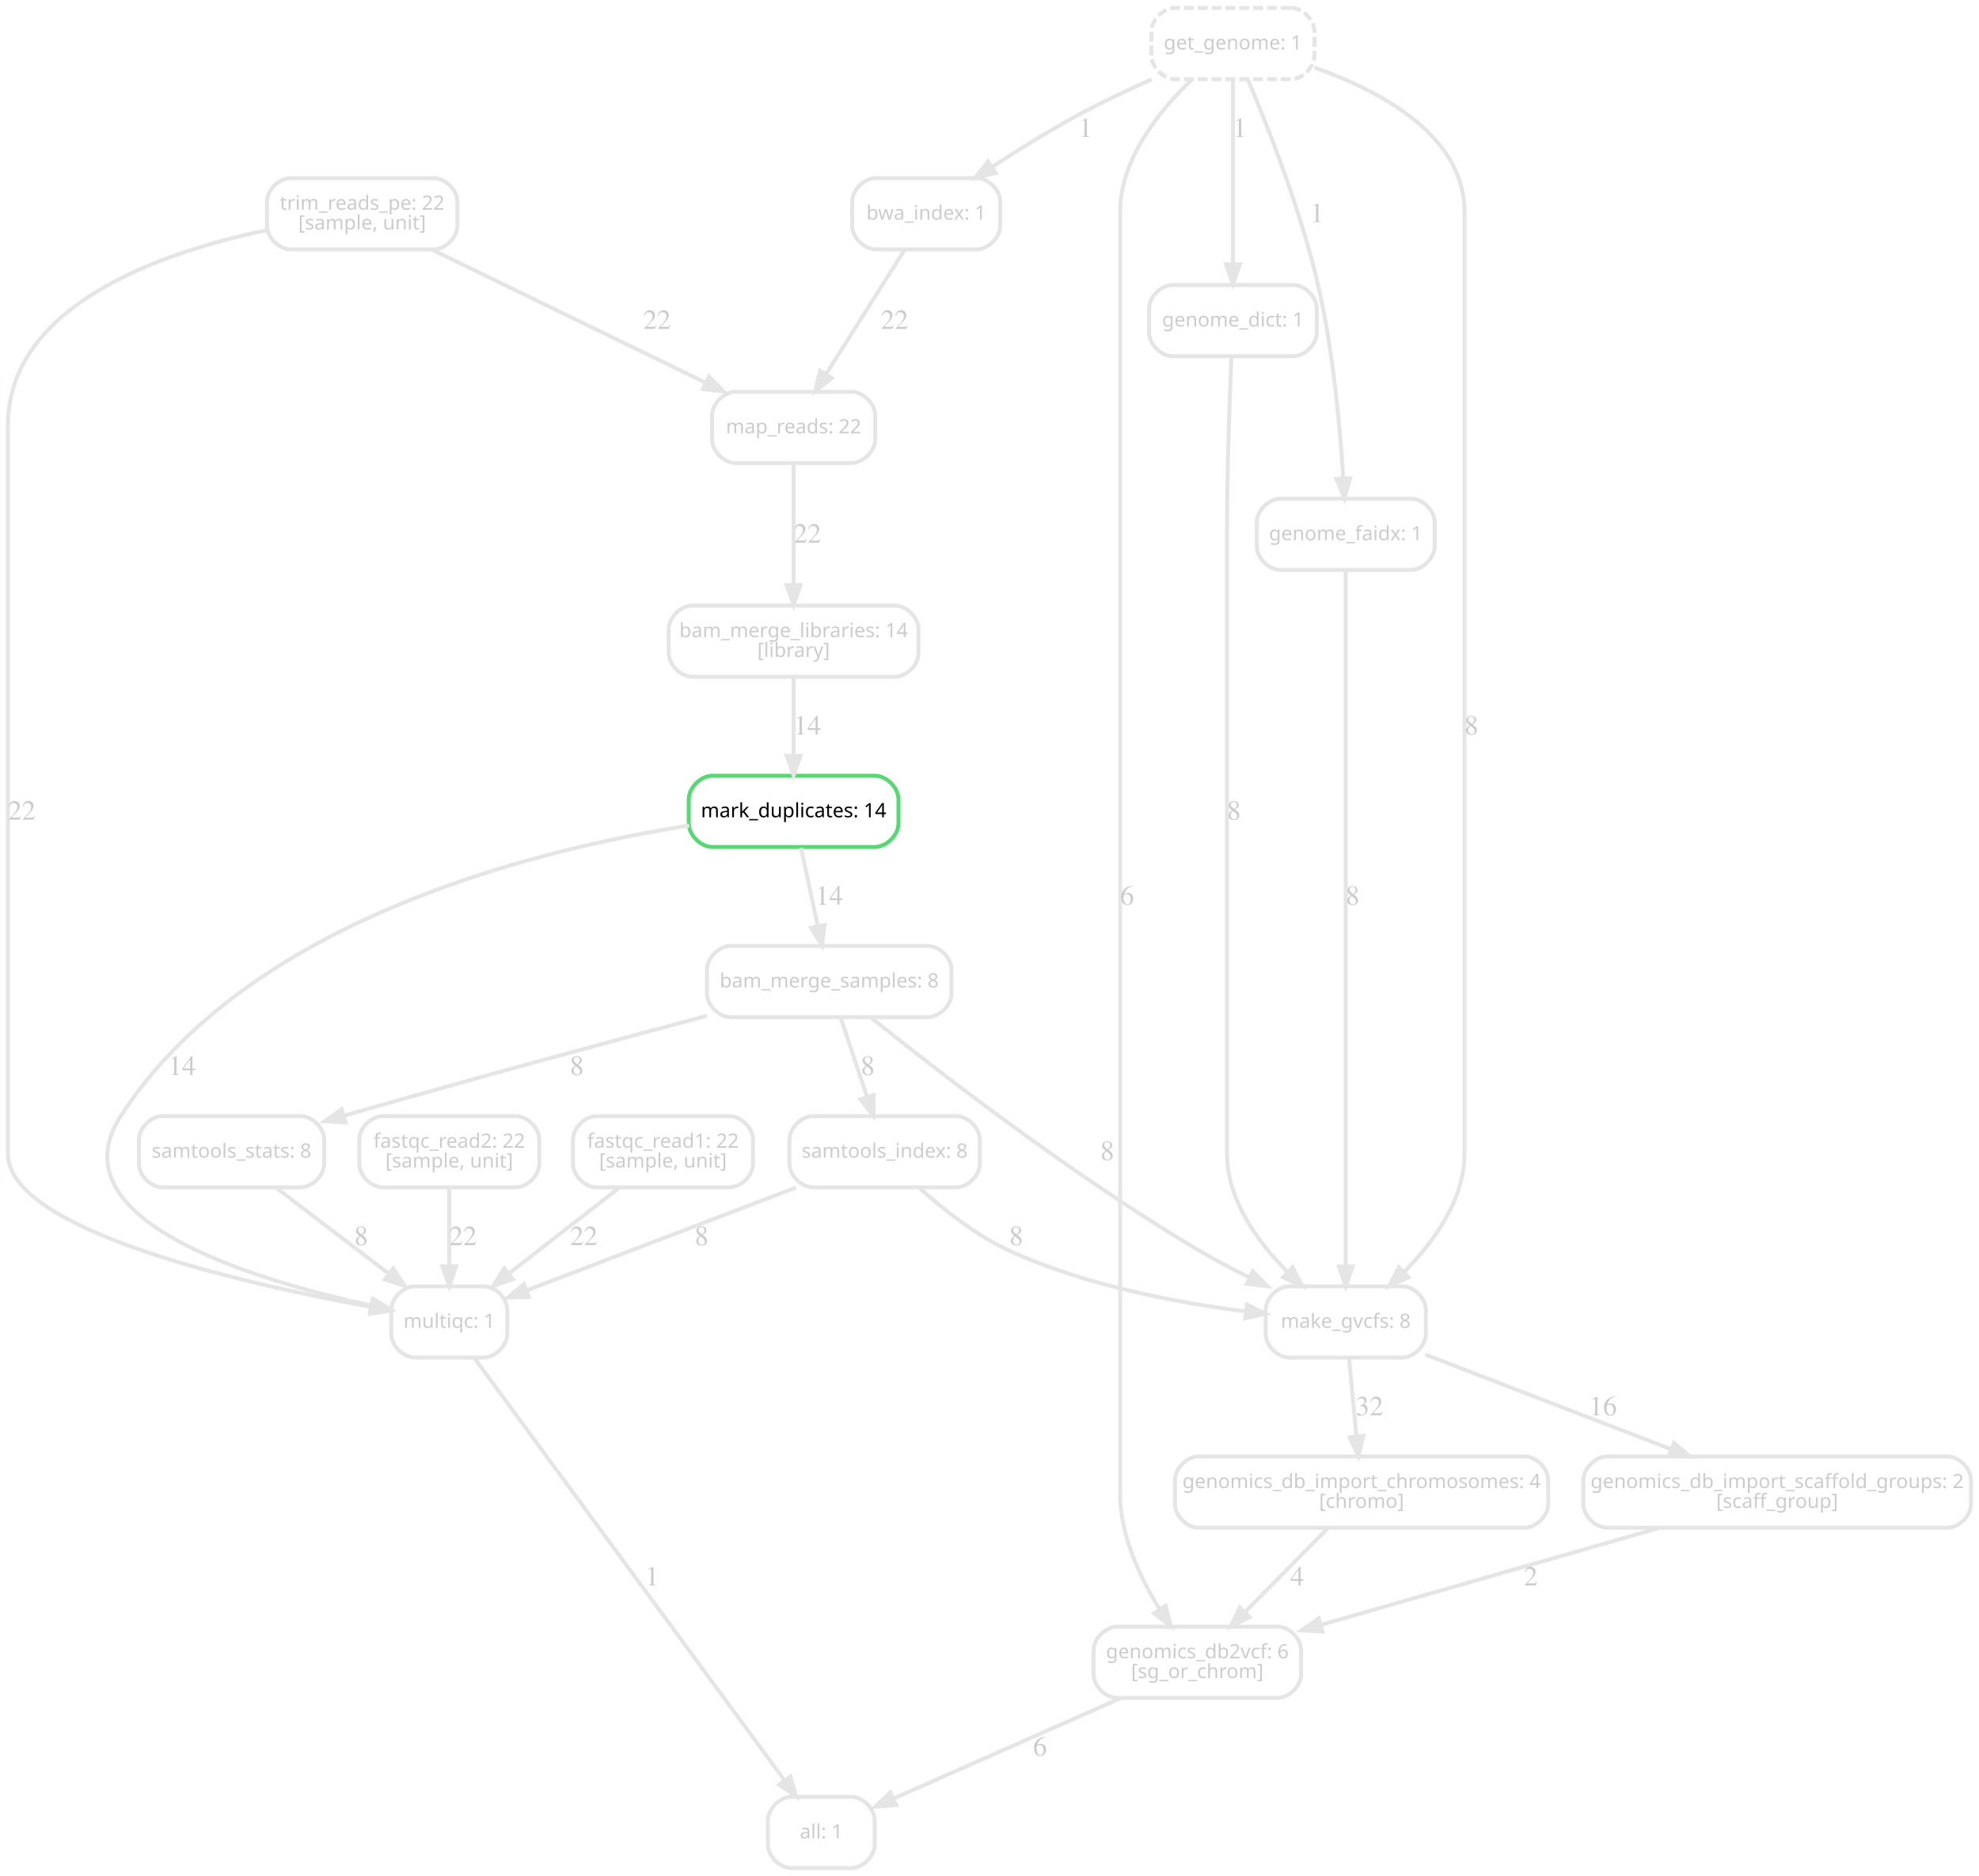
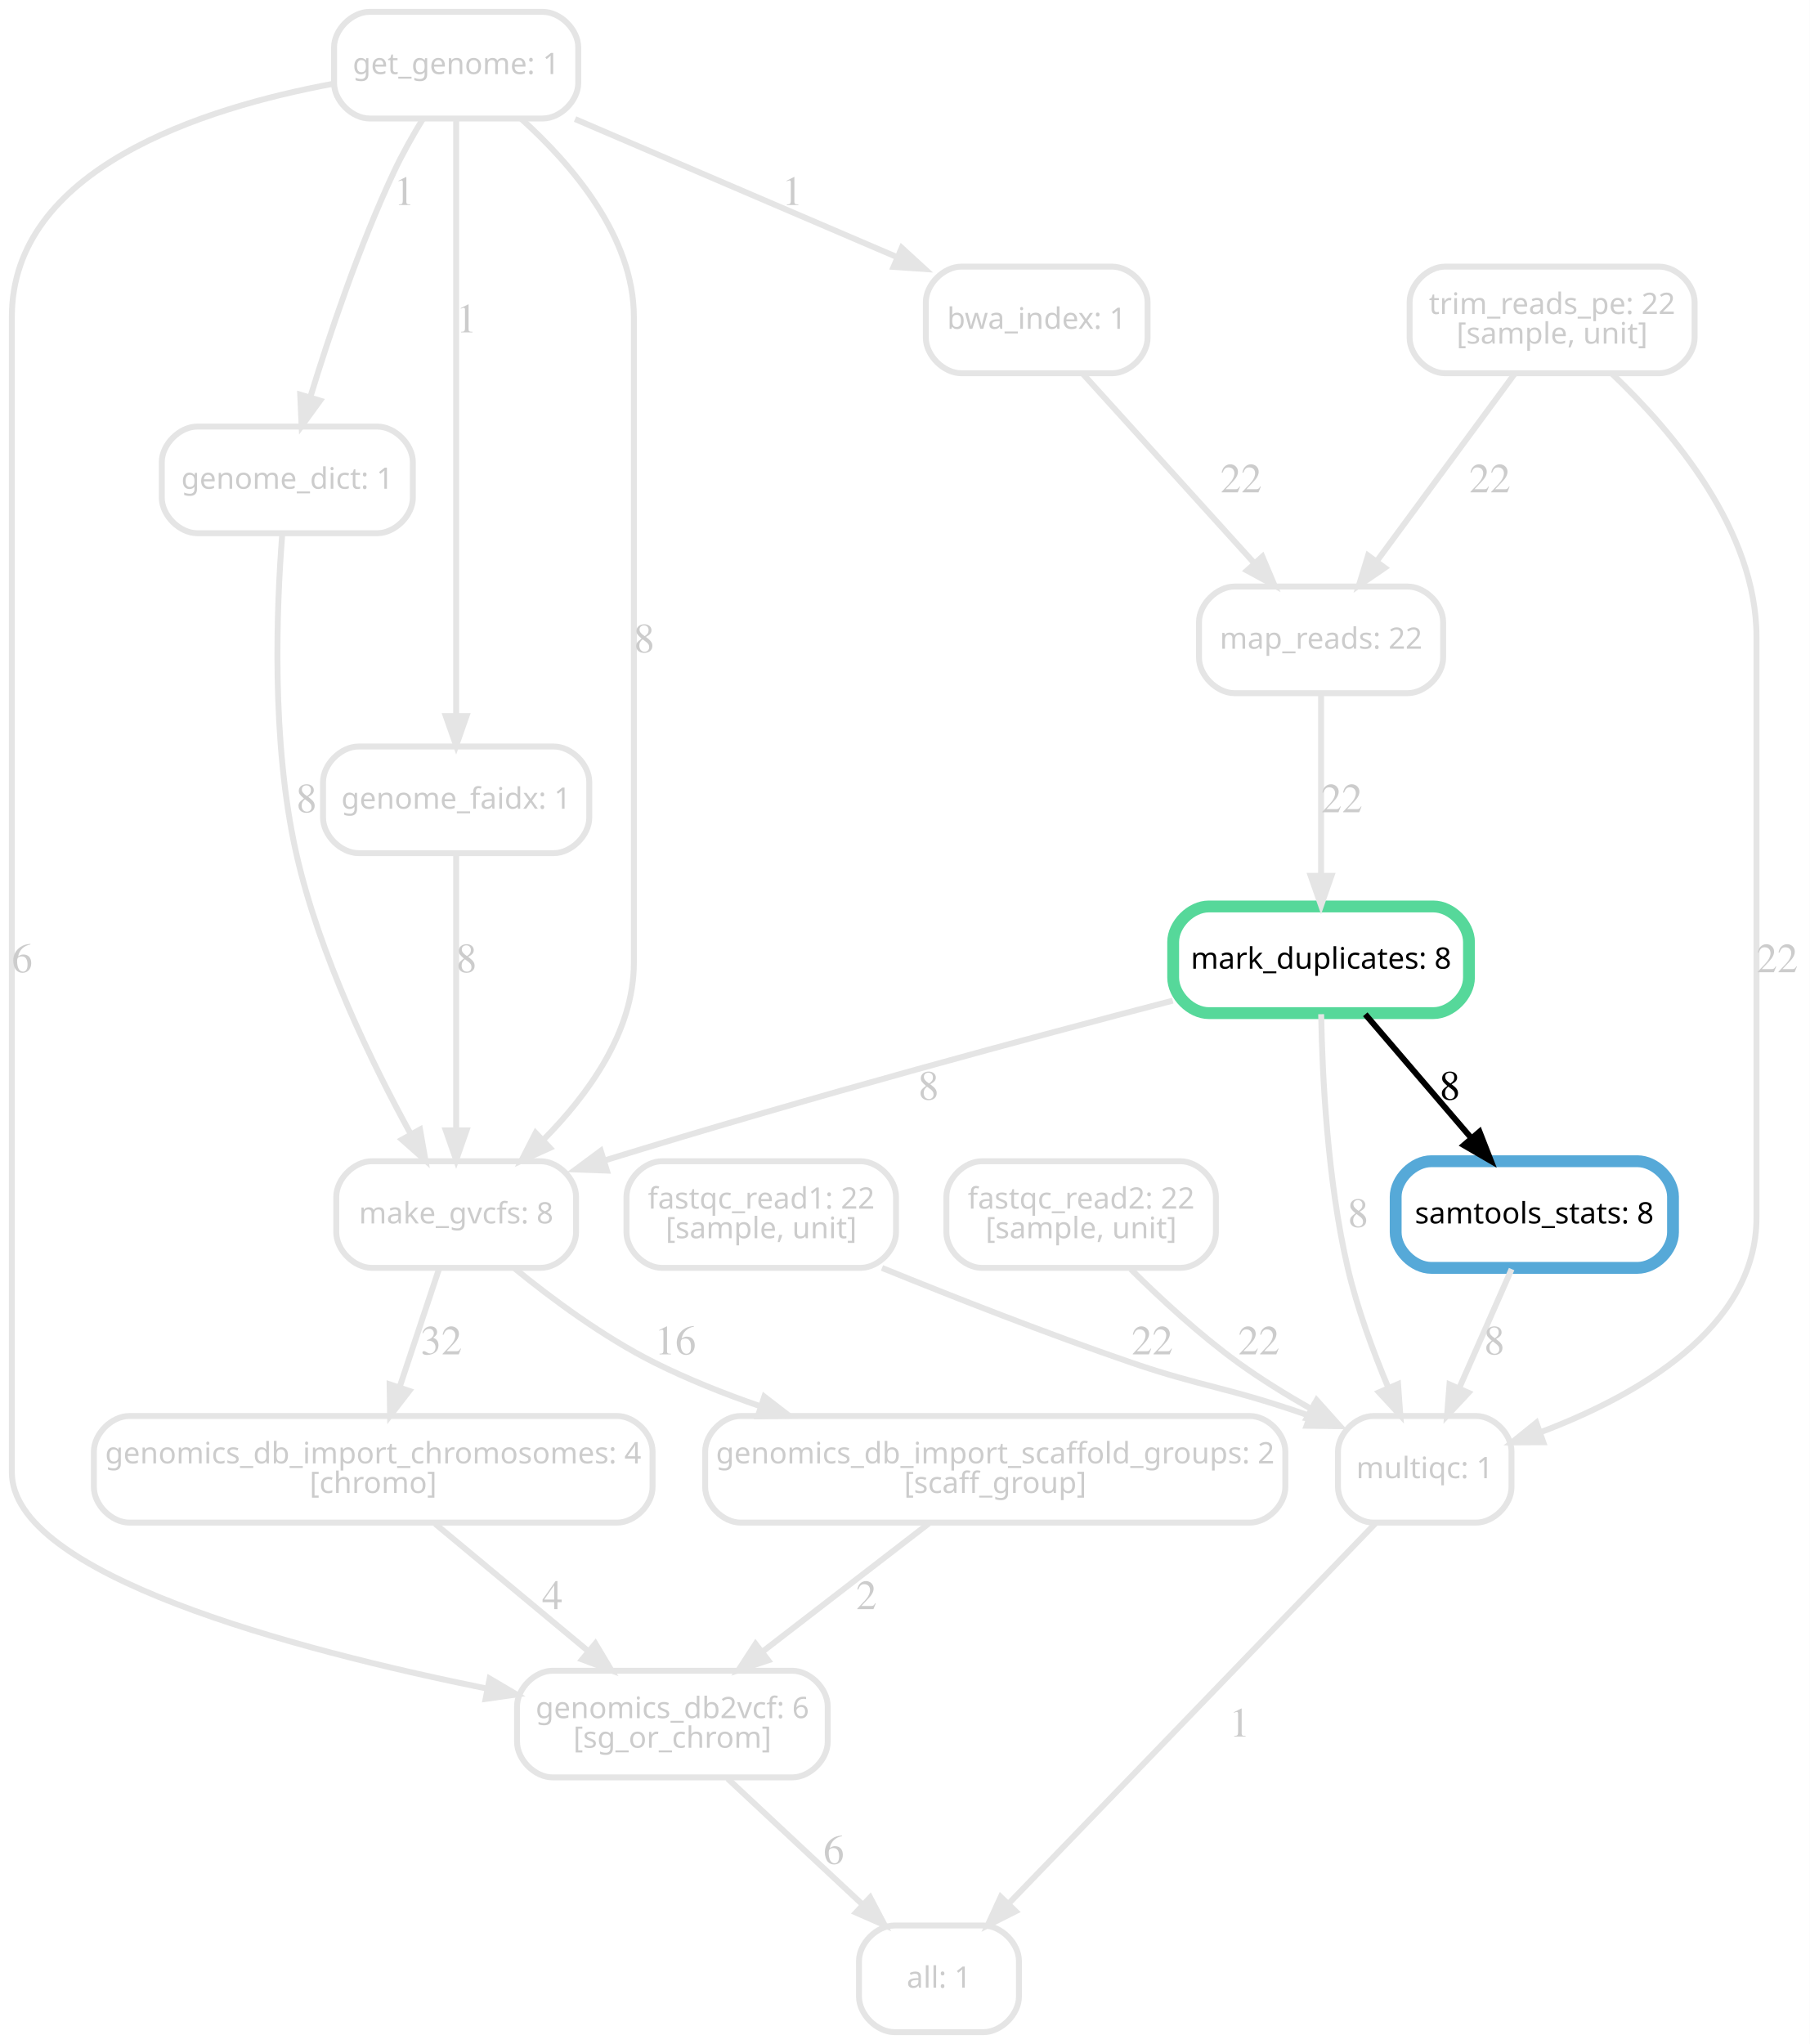
- <svg xmlns="http://www.w3.org/2000/svg" width="1000pt" height="948pt" viewBox="0.00 0.00 999.97 948.00">
-   <g id="graph0" class="graph" transform="scale(1 1) rotate(0) translate(4 944)">
-     <polygon fill="white" stroke="none" points="-4,4 -4,-944 995.966,-944 995.966,4 -4,4" />
+ <svg xmlns="http://www.w3.org/2000/svg" width="611pt" height="690pt" viewBox="0.00 0.00 611.00 690.00">
+   <g id="graph0" class="graph" transform="scale(1 1) rotate(0) translate(4 686)">
+     <polygon fill="white" stroke="none" points="-4,4 -4,-686 607,-686 607,4 -4,4" />
    <g id="node1" class="node">
-       <path fill="none" stroke="#e5e5e5" stroke-width="2" d="M448.111,-638C448.111,-638 345.889,-638 345.889,-638 339.889,-638 333.889,-632 333.889,-626 333.889,-626 333.889,-614 333.889,-614 333.889,-608 339.889,-602 345.889,-602 345.889,-602 448.111,-602 448.111,-602 454.111,-602 460.111,-608 460.111,-614 460.111,-614 460.111,-626 460.111,-626 460.111,-632 454.111,-638 448.111,-638" />
-       <text text-anchor="middle" x="397" y="-622" font-family="sans" font-size="10.00" fill="#cccccc">bam_merge_libraries: 14</text>
-       <text text-anchor="middle" x="397" y="-612" font-family="sans" font-size="10.00" fill="#cccccc">[library]</text>
+       <path fill="none" stroke="#e5e5e5" stroke-width="2" d="M371.431,-596C371.431,-596 320.569,-596 320.569,-596 314.569,-596 308.569,-590 308.569,-584 308.569,-584 308.569,-572 308.569,-572 308.569,-566 314.569,-560 320.569,-560 320.569,-560 371.431,-560 371.431,-560 377.431,-560 383.431,-566 383.431,-572 383.431,-572 383.431,-584 383.431,-584 383.431,-590 377.431,-596 371.431,-596" />
+       <text text-anchor="middle" x="346" y="-575" font-family="sans" font-size="10.00" fill="#cccccc">bwa_index: 1</text>
+     </g>
+     <g id="node11" class="node">
+       <path fill="none" stroke="#e5e5e5" stroke-width="2" d="M471.209,-488C471.209,-488 412.791,-488 412.791,-488 406.791,-488 400.791,-482 400.791,-476 400.791,-476 400.791,-464 400.791,-464 400.791,-458 406.791,-452 412.791,-452 412.791,-452 471.209,-452 471.209,-452 477.209,-452 483.209,-458 483.209,-464 483.209,-464 483.209,-476 483.209,-476 483.209,-482 477.209,-488 471.209,-488" />
+       <text text-anchor="middle" x="442" y="-467" font-family="sans" font-size="10.00" fill="#cccccc">map_reads: 22</text>
+     </g>
+     <g id="edge1" class="edge">
+       <path fill="none" stroke="#e5e5e5" stroke-width="2" d="M361.424,-559.969C377.146,-542.61 401.695,-515.503 419.567,-495.769" />
+       <polygon fill="#e5e5e5" stroke="#e5e5e5" stroke-width="2" points="422.177,-498.102 426.295,-488.341 416.988,-493.403 422.177,-498.102" />
+       <text text-anchor="middle" x="415" y="-519.8" font-family="Times,serif" font-size="14.00" fill="#cccccc">22</text>
+     </g>
+     <g id="node2" class="node">
+       <path fill="none" stroke="#e5e5e5" stroke-width="2" d="M286.498,-294C286.498,-294 219.502,-294 219.502,-294 213.502,-294 207.502,-288 207.502,-282 207.502,-282 207.502,-270 207.502,-270 207.502,-264 213.502,-258 219.502,-258 219.502,-258 286.498,-258 286.498,-258 292.498,-258 298.498,-264 298.498,-270 298.498,-270 298.498,-282 298.498,-282 298.498,-288 292.498,-294 286.498,-294" />
+       <text text-anchor="middle" x="253" y="-278" font-family="sans" font-size="10.00" fill="#cccccc">fastqc_read1: 22</text>
+       <text text-anchor="middle" x="253" y="-268" font-family="sans" font-size="10.00" fill="#cccccc">[sample, unit]</text>
+     </g>
+     <g id="node13" class="node">
+       <path fill="none" stroke="#e5e5e5" stroke-width="2" d="M494.293,-208C494.293,-208 459.707,-208 459.707,-208 453.707,-208 447.707,-202 447.707,-196 447.707,-196 447.707,-184 447.707,-184 447.707,-178 453.707,-172 459.707,-172 459.707,-172 494.293,-172 494.293,-172 500.293,-172 506.293,-178 506.293,-184 506.293,-184 506.293,-196 506.293,-196 506.293,-202 500.293,-208 494.293,-208" />
+       <text text-anchor="middle" x="477" y="-187" font-family="sans" font-size="10.00" fill="#cccccc">multiqc: 1</text>
+     </g>
+     <g id="edge2" class="edge">
+       <path fill="none" stroke="#e5e5e5" stroke-width="2" d="M293.767,-257.987C318.038,-248.117 349.556,-235.751 378,-226 402.128,-217.728 410.79,-217.703 438.127,-208.063" />
+       <polygon fill="#e5e5e5" stroke="#e5e5e5" stroke-width="2" points="439.506,-211.286 447.702,-204.573 437.108,-204.709 439.506,-211.286" />
+       <text text-anchor="middle" x="385" y="-228.8" font-family="Times,serif" font-size="14.00" fill="#cccccc">22</text>
+     </g>
+     <g id="node3" class="node">
+       <path fill="none" stroke="#e5e5e5" stroke-width="2" d="M394.498,-294C394.498,-294 327.502,-294 327.502,-294 321.502,-294 315.502,-288 315.502,-282 315.502,-282 315.502,-270 315.502,-270 315.502,-264 321.502,-258 327.502,-258 327.502,-258 394.498,-258 394.498,-258 400.498,-258 406.498,-264 406.498,-270 406.498,-270 406.498,-282 406.498,-282 406.498,-288 400.498,-294 394.498,-294" />
+       <text text-anchor="middle" x="361" y="-278" font-family="sans" font-size="10.00" fill="#cccccc">fastqc_read2: 22</text>
+       <text text-anchor="middle" x="361" y="-268" font-family="sans" font-size="10.00" fill="#cccccc">[sample, unit]</text>
+     </g>
+     <g id="edge3" class="edge">
+       <path fill="none" stroke="#e5e5e5" stroke-width="2" d="M377.756,-257.555C387.758,-247.656 401.008,-235.406 414,-226 421.666,-220.45 430.302,-215.124 438.665,-210.374" />
+       <polygon fill="#e5e5e5" stroke="#e5e5e5" stroke-width="2" points="440.507,-213.356 447.575,-205.463 437.128,-207.225 440.507,-213.356" />
+       <text text-anchor="middle" x="421" y="-228.8" font-family="Times,serif" font-size="14.00" fill="#cccccc">22</text>
+     </g>
+     <g id="node4" class="node">
+       <path fill="none" stroke="#e5e5e5" stroke-width="2" d="M123.38,-542C123.38,-542 62.62,-542 62.62,-542 56.62,-542 50.62,-536 50.62,-530 50.62,-530 50.62,-518 50.62,-518 50.62,-512 56.62,-506 62.62,-506 62.62,-506 123.38,-506 123.38,-506 129.38,-506 135.38,-512 135.38,-518 135.38,-518 135.38,-530 135.38,-530 135.38,-536 129.38,-542 123.38,-542" />
+       <text text-anchor="middle" x="93" y="-521" font-family="sans" font-size="10.00" fill="#cccccc">genome_dict: 1</text>
+     </g>
+     <g id="node10" class="node">
+       <path fill="none" stroke="#e5e5e5" stroke-width="2" d="M178.474,-294C178.474,-294 121.526,-294 121.526,-294 115.526,-294 109.526,-288 109.526,-282 109.526,-282 109.526,-270 109.526,-270 109.526,-264 115.526,-258 121.526,-258 121.526,-258 178.474,-258 178.474,-258 184.474,-258 190.474,-264 190.474,-270 190.474,-270 190.474,-282 190.474,-282 190.474,-288 184.474,-294 178.474,-294" />
+       <text text-anchor="middle" x="150" y="-273" font-family="sans" font-size="10.00" fill="#cccccc">make_gvcfs: 8</text>
+     </g>
+     <g id="edge4" class="edge">
+       <path fill="none" stroke="#e5e5e5" stroke-width="2" d="M91.298,-505.756C89.368,-481.401 87.497,-435.692 96,-398 103.776,-363.53 121.663,-326.861 134.727,-303.043" />
+       <polygon fill="#e5e5e5" stroke="#e5e5e5" stroke-width="2" points="137.806,-304.707 139.639,-294.272 131.699,-301.287 137.806,-304.707" />
+       <text text-anchor="middle" x="99.5" y="-411.8" font-family="Times,serif" font-size="14.00" fill="#cccccc">8</text>
+     </g>
+     <g id="node5" class="node">
+       <path fill="none" stroke="#e5e5e5" stroke-width="2" d="M182.94,-434C182.94,-434 117.06,-434 117.06,-434 111.06,-434 105.06,-428 105.06,-422 105.06,-422 105.06,-410 105.06,-410 105.06,-404 111.06,-398 117.06,-398 117.06,-398 182.94,-398 182.94,-398 188.94,-398 194.94,-404 194.94,-410 194.94,-410 194.94,-422 194.94,-422 194.94,-428 188.94,-434 182.94,-434" />
+       <text text-anchor="middle" x="150" y="-413" font-family="sans" font-size="10.00" fill="#cccccc">genome_faidx: 1</text>
+     </g>
+     <g id="edge5" class="edge">
+       <path fill="none" stroke="#e5e5e5" stroke-width="2" d="M150,-397.801C150,-374.456 150,-332.466 150,-304.662" />
+       <polygon fill="#e5e5e5" stroke="#e5e5e5" stroke-width="2" points="153.5,-304.415 150,-294.416 146.5,-304.416 153.5,-304.415" />
+       <text text-anchor="middle" x="153.5" y="-357.8" font-family="Times,serif" font-size="14.00" fill="#cccccc">8</text>
+     </g>
+     <g id="node6" class="node">
+       <path fill="none" stroke="#e5e5e5" stroke-width="2" d="M204.305,-208C204.305,-208 39.695,-208 39.695,-208 33.695,-208 27.695,-202 27.695,-196 27.695,-196 27.695,-184 27.695,-184 27.695,-178 33.695,-172 39.695,-172 39.695,-172 204.305,-172 204.305,-172 210.305,-172 216.305,-178 216.305,-184 216.305,-184 216.305,-196 216.305,-196 216.305,-202 210.305,-208 204.305,-208" />
+       <text text-anchor="middle" x="122" y="-192" font-family="sans" font-size="10.00" fill="#cccccc">genomics_db_import_chromosomes: 4</text>
+       <text text-anchor="middle" x="122" y="-182" font-family="sans" font-size="10.00" fill="#cccccc">[chromo]</text>
+     </g>
+     <g id="node8" class="node">
+       <path fill="none" stroke="#e5e5e5" stroke-width="2" d="M263.44,-122C263.44,-122 182.56,-122 182.56,-122 176.56,-122 170.56,-116 170.56,-110 170.56,-110 170.56,-98 170.56,-98 170.56,-92 176.56,-86 182.56,-86 182.56,-86 263.44,-86 263.44,-86 269.44,-86 275.44,-92 275.44,-98 275.44,-98 275.44,-110 275.44,-110 275.44,-116 269.44,-122 263.44,-122" />
+       <text text-anchor="middle" x="223" y="-106" font-family="sans" font-size="10.00" fill="#cccccc">genomics_db2vcf: 6</text>
+       <text text-anchor="middle" x="223" y="-96" font-family="sans" font-size="10.00" fill="#cccccc">[sg_or_chrom]</text>
+     </g>
+     <g id="edge6" class="edge">
+       <path fill="none" stroke="#e5e5e5" stroke-width="2" d="M142.927,-171.595C157.923,-159.123 178.29,-142.184 194.731,-128.511" />
+       <polygon fill="#e5e5e5" stroke="#e5e5e5" stroke-width="2" points="196.995,-131.181 202.445,-122.095 192.519,-125.799 196.995,-131.181" />
+       <text text-anchor="middle" x="182.5" y="-142.8" font-family="Times,serif" font-size="14.00" fill="#cccccc">4</text>
+     </g>
+     <g id="node7" class="node">
+       <path fill="none" stroke="#e5e5e5" stroke-width="2" d="M417.932,-208C417.932,-208 246.068,-208 246.068,-208 240.068,-208 234.068,-202 234.068,-196 234.068,-196 234.068,-184 234.068,-184 234.068,-178 240.068,-172 246.068,-172 246.068,-172 417.932,-172 417.932,-172 423.932,-172 429.932,-178 429.932,-184 429.932,-184 429.932,-196 429.932,-196 429.932,-202 423.932,-208 417.932,-208" />
+       <text text-anchor="middle" x="332" y="-192" font-family="sans" font-size="10.00" fill="#cccccc">genomics_db_import_scaffold_groups: 2</text>
+       <text text-anchor="middle" x="332" y="-182" font-family="sans" font-size="10.00" fill="#cccccc">[scaff_group]</text>
+     </g>
+     <g id="edge7" class="edge">
+       <path fill="none" stroke="#e5e5e5" stroke-width="2" d="M309.679,-171.799C293.515,-159.342 271.466,-142.35 253.652,-128.621" />
+       <polygon fill="#e5e5e5" stroke="#e5e5e5" stroke-width="2" points="255.348,-125.51 245.291,-122.178 251.075,-131.055 255.348,-125.51" />
+       <text text-anchor="middle" x="288.5" y="-142.8" font-family="Times,serif" font-size="14.00" fill="#cccccc">2</text>
+     </g>
+     <g id="node16" class="node">
+       <path fill="none" stroke="#e5e5e5" stroke-width="2" d="M328,-36C328,-36 298,-36 298,-36 292,-36 286,-30 286,-24 286,-24 286,-12 286,-12 286,-6 292,-0 298,-0 298,-0 328,-0 328,-0 334,-0 340,-6 340,-12 340,-12 340,-24 340,-24 340,-30 334,-36 328,-36" />
+       <text text-anchor="middle" x="313" y="-15" font-family="sans" font-size="10.00" fill="#cccccc">all: 1</text>
+     </g>
+     <g id="edge8" class="edge">
+       <path fill="none" stroke="#e5e5e5" stroke-width="2" d="M241.648,-85.595C254.768,-73.35 272.501,-56.799 287.007,-43.26" />
+       <polygon fill="#e5e5e5" stroke="#e5e5e5" stroke-width="2" points="289.761,-45.477 294.684,-36.095 284.985,-40.36 289.761,-45.477" />
+       <text text-anchor="middle" x="277.5" y="-56.8" font-family="Times,serif" font-size="14.00" fill="#cccccc">6</text>
+     </g>
+     <g id="node9" class="node">
+       <path fill="none" stroke="#e5e5e5" stroke-width="2" d="M179.219,-682C179.219,-682 120.781,-682 120.781,-682 114.781,-682 108.781,-676 108.781,-670 108.781,-670 108.781,-658 108.781,-658 108.781,-652 114.781,-646 120.781,-646 120.781,-646 179.219,-646 179.219,-646 185.219,-646 191.219,-652 191.219,-658 191.219,-658 191.219,-670 191.219,-670 191.219,-676 185.219,-682 179.219,-682" />
+       <text text-anchor="middle" x="150" y="-661" font-family="sans" font-size="10.00" fill="#cccccc">get_genome: 1</text>
+     </g>
+     <g id="edge9" class="edge">
+       <path fill="none" stroke="#e5e5e5" stroke-width="2" d="M190.136,-645.799C221.634,-632.3 265.557,-613.476 298.751,-599.25" />
+       <polygon fill="#e5e5e5" stroke="#e5e5e5" stroke-width="2" points="300.432,-602.337 308.245,-595.181 297.674,-595.903 300.432,-602.337" />
+       <text text-anchor="middle" x="263.5" y="-616.8" font-family="Times,serif" font-size="14.00" fill="#cccccc">1</text>
+     </g>
+     <g id="edge10" class="edge">
+       <path fill="none" stroke="#e5e5e5" stroke-width="2" d="M138.811,-645.937C135.409,-640.352 131.827,-634.031 129,-628 117.254,-602.942 107.19,-572.94 100.714,-551.797" />
+       <polygon fill="#e5e5e5" stroke="#e5e5e5" stroke-width="2" points="104.058,-550.762 97.831,-542.19 97.353,-552.774 104.058,-550.762" />
+       <text text-anchor="middle" x="132.5" y="-616.8" font-family="Times,serif" font-size="14.00" fill="#cccccc">1</text>
+     </g>
+     <g id="edge11" class="edge">
+       <path fill="none" stroke="#e5e5e5" stroke-width="2" d="M150,-645.702C150,-603.622 150,-495.628 150,-444.554" />
+       <polygon fill="#e5e5e5" stroke="#e5e5e5" stroke-width="2" points="153.5,-444.279 150,-434.279 146.5,-444.279 153.5,-444.279" />
+       <text text-anchor="middle" x="153.5" y="-573.8" font-family="Times,serif" font-size="14.00" fill="#cccccc">1</text>
+     </g>
+     <g id="edge12" class="edge">
+       <path fill="none" stroke="#e5e5e5" stroke-width="2" d="M108.615,-657.749C64.216,-649.527 0,-628.994 0,-579 0,-579 0,-579 0,-189 0,-154.519 94.549,-129.327 160.518,-115.947" />
+       <polygon fill="#e5e5e5" stroke="#e5e5e5" stroke-width="2" points="161.307,-119.359 170.434,-113.98 159.945,-112.492 161.307,-119.359" />
+       <text text-anchor="middle" x="3.5" y="-357.8" font-family="Times,serif" font-size="14.00" fill="#cccccc">6</text>
+     </g>
+     <g id="edge13" class="edge">
+       <path fill="none" stroke="#e5e5e5" stroke-width="2" d="M172.001,-645.856C189.125,-630.424 210,-606.061 210,-579 210,-579 210,-579 210,-361 210,-337.744 194.583,-316.481 179.379,-301.167" />
+       <polygon fill="#e5e5e5" stroke="#e5e5e5" stroke-width="2" points="181.658,-298.503 172.001,-294.144 176.831,-303.574 181.658,-298.503" />
+       <text text-anchor="middle" x="213.5" y="-465.8" font-family="Times,serif" font-size="14.00" fill="#cccccc">8</text>
+     </g>
+     <g id="edge14" class="edge">
+       <path fill="none" stroke="#e5e5e5" stroke-width="2" d="M144.198,-257.595C140.381,-246.144 135.309,-230.926 130.976,-217.929" />
+       <polygon fill="#e5e5e5" stroke="#e5e5e5" stroke-width="2" points="134.181,-216.475 127.698,-208.095 127.54,-218.689 134.181,-216.475" />
+       <text text-anchor="middle" x="145" y="-228.8" font-family="Times,serif" font-size="14.00" fill="#cccccc">32</text>
+     </g>
+     <g id="edge15" class="edge">
+       <path fill="none" stroke="#e5e5e5" stroke-width="2" d="M169.665,-257.869C182.441,-247.459 199.855,-234.568 217,-226 228.195,-220.405 240.456,-215.511 252.668,-211.296" />
+       <polygon fill="#e5e5e5" stroke="#e5e5e5" stroke-width="2" points="254.04,-214.529 262.431,-208.061 251.838,-207.884 254.04,-214.529" />
+       <text text-anchor="middle" x="224" y="-228.8" font-family="Times,serif" font-size="14.00" fill="#cccccc">16</text>
+     </g>
+     <g id="node12" class="node">
+       <path fill="none" stroke="#56d89a" stroke-width="4" d="M479.931,-380C479.931,-380 404.069,-380 404.069,-380 398.069,-380 392.069,-374 392.069,-368 392.069,-368 392.069,-356 392.069,-356 392.069,-350 398.069,-344 404.069,-344 404.069,-344 479.931,-344 479.931,-344 485.931,-344 491.931,-350 491.931,-356 491.931,-356 491.931,-368 491.931,-368 491.931,-374 485.931,-380 479.931,-380" />
+       <text text-anchor="middle" x="442" y="-359" font-family="sans" font-size="10.00">mark_duplicates: 8</text>
+     </g>
+     <g id="edge16" class="edge">
+       <path fill="none" stroke="#e5e5e5" stroke-width="2" d="M442,-451.969C442,-435.378 442,-409.883 442,-390.431" />
+       <polygon fill="#e5e5e5" stroke="#e5e5e5" stroke-width="2" points="445.5,-390.341 442,-380.341 438.5,-390.341 445.5,-390.341" />
+       <text text-anchor="middle" x="449" y="-411.8" font-family="Times,serif" font-size="14.00" fill="#cccccc">22</text>
+     </g>
+     <g id="edge17" class="edge">
+       <path fill="none" stroke="#e5e5e5" stroke-width="2" d="M391.927,-348.21C344.721,-335.924 271.831,-316.367 199.978,-294.216" />
+       <polygon fill="#e5e5e5" stroke="#e5e5e5" stroke-width="2" points="200.896,-290.836 190.308,-291.217 198.822,-297.522 200.896,-290.836" />
+       <text text-anchor="middle" x="309.5" y="-314.8" font-family="Times,serif" font-size="14.00" fill="#cccccc">8</text>
+     </g>
+     <g id="edge18" class="edge">
+       <path fill="none" stroke="#e5e5e5" stroke-width="2" d="M442.029,-343.635C442.404,-322.97 444.124,-287.546 451,-258 454.182,-244.329 459.588,-229.734 464.649,-217.668" />
+       <polygon fill="#e5e5e5" stroke="#e5e5e5" stroke-width="2" points="467.987,-218.769 468.763,-208.203 461.567,-215.979 467.987,-218.769" />
+       <text text-anchor="middle" x="454.5" y="-271.8" font-family="Times,serif" font-size="14.00" fill="#cccccc">8</text>
    </g>
    <g id="node14" class="node">
-       <path fill="none" stroke="#56d873" stroke-width="2" d="M437.993,-552C437.993,-552 356.007,-552 356.007,-552 350.007,-552 344.007,-546 344.007,-540 344.007,-540 344.007,-528 344.007,-528 344.007,-522 350.007,-516 356.007,-516 356.007,-516 437.993,-516 437.993,-516 443.993,-516 449.993,-522 449.993,-528 449.993,-528 449.993,-540 449.993,-540 449.993,-546 443.993,-552 437.993,-552" />
-       <text text-anchor="middle" x="397" y="-531" font-family="sans" font-size="10.00">mark_duplicates: 14</text>
+       <path fill="none" stroke="#56a9d8" stroke-width="4" d="M548.813,-294C548.813,-294 479.187,-294 479.187,-294 473.187,-294 467.187,-288 467.187,-282 467.187,-282 467.187,-270 467.187,-270 467.187,-264 473.187,-258 479.187,-258 479.187,-258 548.813,-258 548.813,-258 554.813,-258 560.813,-264 560.813,-270 560.813,-270 560.813,-282 560.813,-282 560.813,-288 554.813,-294 548.813,-294" />
+       <text text-anchor="middle" x="514" y="-273" font-family="sans" font-size="10.00">samtools_stats: 8</text>
    </g>
-     <g id="edge1" class="edge">
-       <path fill="none" stroke="#e5e5e5" stroke-width="2" d="M397,-601.595C397,-590.257 397,-575.227 397,-562.315" />
-       <polygon fill="#e5e5e5" stroke="#e5e5e5" stroke-width="2" points="400.5,-562.095 397,-552.095 393.5,-562.095 400.5,-562.095" />
-       <text text-anchor="middle" x="404" y="-572.8" font-family="Times,serif" font-size="14.00" fill="#cccccc">14</text>
+     <g id="edge19" class="edge">
+       <path fill="none" stroke="black" stroke-width="2" d="M456.918,-343.595C467.22,-331.577 481.077,-315.41 492.558,-302.015" />
+       <polygon fill="black" stroke="black" stroke-width="2" points="495.496,-303.966 499.347,-294.095 490.182,-299.41 495.496,-303.966" />
+       <text text-anchor="middle" x="485.5" y="-314.8" font-family="Times,serif" font-size="14.00">8</text>
    </g>
-     <g id="node2" class="node">
-       <path fill="none" stroke="#e5e5e5" stroke-width="2" d="M464.776,-466C464.776,-466 365.224,-466 365.224,-466 359.224,-466 353.224,-460 353.224,-454 353.224,-454 353.224,-442 353.224,-442 353.224,-436 359.224,-430 365.224,-430 365.224,-430 464.776,-430 464.776,-430 470.776,-430 476.776,-436 476.776,-442 476.776,-442 476.776,-454 476.776,-454 476.776,-460 470.776,-466 464.776,-466" />
-       <text text-anchor="middle" x="415" y="-445" font-family="sans" font-size="10.00" fill="#cccccc">bam_merge_samples: 8</text>
+     <g id="edge20" class="edge">
+       <path fill="none" stroke="#e5e5e5" stroke-width="2" d="M460.372,-171.764C431.074,-141.393 370.179,-78.271 336.562,-43.424" />
+       <polygon fill="#e5e5e5" stroke="#e5e5e5" stroke-width="2" points="338.89,-40.796 329.428,-36.029 333.852,-45.656 338.89,-40.796" />
+       <text text-anchor="middle" x="414.5" y="-99.8" font-family="Times,serif" font-size="14.00" fill="#cccccc">1</text>
    </g>
-     <g id="node12" class="node">
-       <path fill="none" stroke="#e5e5e5" stroke-width="2" d="M704.474,-294C704.474,-294 647.526,-294 647.526,-294 641.526,-294 635.526,-288 635.526,-282 635.526,-282 635.526,-270 635.526,-270 635.526,-264 641.526,-258 647.526,-258 647.526,-258 704.474,-258 704.474,-258 710.474,-258 716.474,-264 716.474,-270 716.474,-270 716.474,-282 716.474,-282 716.474,-288 710.474,-294 704.474,-294" />
-       <text text-anchor="middle" x="676" y="-273" font-family="sans" font-size="10.00" fill="#cccccc">make_gvcfs: 8</text>
-     </g>
-     <g id="edge2" class="edge">
-       <path fill="none" stroke="#e5e5e5" stroke-width="2" d="M436.002,-429.863C469.713,-402.818 538.564,-349.471 602,-312 609.998,-307.276 618.735,-302.683 627.313,-298.461" />
-       <polygon fill="#e5e5e5" stroke="#e5e5e5" stroke-width="2" points="629.02,-301.525 636.517,-294.038 625.987,-295.215 629.02,-301.525" />
-       <text text-anchor="middle" x="555.5" y="-357.8" font-family="Times,serif" font-size="14.00" fill="#cccccc">8</text>
-     </g>
-     <g id="node16" class="node">
-       <path fill="none" stroke="#e5e5e5" stroke-width="2" d="M479.101,-380C479.101,-380 406.899,-380 406.899,-380 400.899,-380 394.899,-374 394.899,-368 394.899,-368 394.899,-356 394.899,-356 394.899,-350 400.899,-344 406.899,-344 406.899,-344 479.101,-344 479.101,-344 485.101,-344 491.101,-350 491.101,-356 491.101,-356 491.101,-368 491.101,-368 491.101,-374 485.101,-380 479.101,-380" />
-       <text text-anchor="middle" x="443" y="-359" font-family="sans" font-size="10.00" fill="#cccccc">samtools_index: 8</text>
-     </g>
-     <g id="edge3" class="edge">
-       <path fill="none" stroke="#e5e5e5" stroke-width="2" d="M420.802,-429.595C424.619,-418.144 429.691,-402.926 434.024,-389.929" />
-       <polygon fill="#e5e5e5" stroke="#e5e5e5" stroke-width="2" points="437.46,-390.689 437.302,-380.095 430.819,-388.475 437.46,-390.689" />
-       <text text-anchor="middle" x="434.5" y="-400.8" font-family="Times,serif" font-size="14.00" fill="#cccccc">8</text>
-     </g>
-     <g id="node17" class="node">
-       <path fill="none" stroke="#e5e5e5" stroke-width="2" d="M147.813,-380C147.813,-380 78.187,-380 78.187,-380 72.187,-380 66.187,-374 66.187,-368 66.187,-368 66.187,-356 66.187,-356 66.187,-350 72.187,-344 78.187,-344 78.187,-344 147.813,-344 147.813,-344 153.813,-344 159.813,-350 159.813,-356 159.813,-356 159.813,-368 159.813,-368 159.813,-374 153.813,-380 147.813,-380" />
-       <text text-anchor="middle" x="113" y="-359" font-family="sans" font-size="10.00" fill="#cccccc">samtools_stats: 8</text>
-     </g>
-     <g id="edge4" class="edge">
-       <path fill="none" stroke="#e5e5e5" stroke-width="2" d="M353.193,-430.695C305.598,-418.018 237.938,-399.734 169.661,-380.154" />
-       <polygon fill="#e5e5e5" stroke="#e5e5e5" stroke-width="2" points="170.602,-376.783 160.025,-377.383 168.668,-383.51 170.602,-376.783" />
-       <text text-anchor="middle" x="287.5" y="-400.8" font-family="Times,serif" font-size="14.00" fill="#cccccc">8</text>
-     </g>
-     <g id="node3" class="node">
-       <path fill="none" stroke="#e5e5e5" stroke-width="2" d="M489.431,-854C489.431,-854 438.569,-854 438.569,-854 432.569,-854 426.569,-848 426.569,-842 426.569,-842 426.569,-830 426.569,-830 426.569,-824 432.569,-818 438.569,-818 438.569,-818 489.431,-818 489.431,-818 495.431,-818 501.431,-824 501.431,-830 501.431,-830 501.431,-842 501.431,-842 501.431,-848 495.431,-854 489.431,-854" />
-       <text text-anchor="middle" x="464" y="-833" font-family="sans" font-size="10.00" fill="#cccccc">bwa_index: 1</text>
-     </g>
-     <g id="node13" class="node">
-       <path fill="none" stroke="#e5e5e5" stroke-width="2" d="M426.209,-746C426.209,-746 367.791,-746 367.791,-746 361.791,-746 355.791,-740 355.791,-734 355.791,-734 355.791,-722 355.791,-722 355.791,-716 361.791,-710 367.791,-710 367.791,-710 426.209,-710 426.209,-710 432.209,-710 438.209,-716 438.209,-722 438.209,-722 438.209,-734 438.209,-734 438.209,-740 432.209,-746 426.209,-746" />
-       <text text-anchor="middle" x="397" y="-725" font-family="sans" font-size="10.00" fill="#cccccc">map_reads: 22</text>
-     </g>
-     <g id="edge5" class="edge">
-       <path fill="none" stroke="#e5e5e5" stroke-width="2" d="M453.235,-817.969C442.457,-800.917 425.734,-774.459 413.323,-754.824" />
-       <polygon fill="#e5e5e5" stroke="#e5e5e5" stroke-width="2" points="416.262,-752.924 407.961,-746.341 410.345,-756.664 416.262,-752.924" />
-       <text text-anchor="middle" x="448" y="-777.8" font-family="Times,serif" font-size="14.00" fill="#cccccc">22</text>
-     </g>
-     <g id="node4" class="node">
-       <path fill="none" stroke="#e5e5e5" stroke-width="2" d="M364.498,-380C364.498,-380 297.502,-380 297.502,-380 291.502,-380 285.502,-374 285.502,-368 285.502,-368 285.502,-356 285.502,-356 285.502,-350 291.502,-344 297.502,-344 297.502,-344 364.498,-344 364.498,-344 370.498,-344 376.498,-350 376.498,-356 376.498,-356 376.498,-368 376.498,-368 376.498,-374 370.498,-380 364.498,-380" />
-       <text text-anchor="middle" x="331" y="-364" font-family="sans" font-size="10.00" fill="#cccccc">fastqc_read1: 22</text>
-       <text text-anchor="middle" x="331" y="-354" font-family="sans" font-size="10.00" fill="#cccccc">[sample, unit]</text>
+     <g id="edge21" class="edge">
+       <path fill="none" stroke="#e5e5e5" stroke-width="2" d="M506.334,-257.595C501.24,-246.03 494.454,-230.624 488.692,-217.543" />
+       <polygon fill="#e5e5e5" stroke="#e5e5e5" stroke-width="2" points="491.764,-215.836 484.53,-208.095 485.358,-218.658 491.764,-215.836" />
+       <text text-anchor="middle" x="500.5" y="-228.8" font-family="Times,serif" font-size="14.00" fill="#cccccc">8</text>
    </g>
    <g id="node15" class="node">
-       <path fill="none" stroke="#e5e5e5" stroke-width="2" d="M240.293,-294C240.293,-294 205.707,-294 205.707,-294 199.707,-294 193.707,-288 193.707,-282 193.707,-282 193.707,-270 193.707,-270 193.707,-264 199.707,-258 205.707,-258 205.707,-258 240.293,-258 240.293,-258 246.293,-258 252.293,-264 252.293,-270 252.293,-270 252.293,-282 252.293,-282 252.293,-288 246.293,-294 240.293,-294" />
-       <text text-anchor="middle" x="223" y="-273" font-family="sans" font-size="10.00" fill="#cccccc">multiqc: 1</text>
-     </g>
-     <g id="edge6" class="edge">
-       <path fill="none" stroke="#e5e5e5" stroke-width="2" d="M308.884,-343.799C292.868,-331.342 271.021,-314.35 253.37,-300.621" />
-       <polygon fill="#e5e5e5" stroke="#e5e5e5" stroke-width="2" points="255.129,-297.555 245.086,-294.178 250.831,-303.081 255.129,-297.555" />
-       <text text-anchor="middle" x="291" y="-314.8" font-family="Times,serif" font-size="14.00" fill="#cccccc">22</text>
-     </g>
-     <g id="node5" class="node">
-       <path fill="none" stroke="#e5e5e5" stroke-width="2" d="M256.498,-380C256.498,-380 189.502,-380 189.502,-380 183.502,-380 177.502,-374 177.502,-368 177.502,-368 177.502,-356 177.502,-356 177.502,-350 183.502,-344 189.502,-344 189.502,-344 256.498,-344 256.498,-344 262.498,-344 268.498,-350 268.498,-356 268.498,-356 268.498,-368 268.498,-368 268.498,-374 262.498,-380 256.498,-380" />
-       <text text-anchor="middle" x="223" y="-364" font-family="sans" font-size="10.00" fill="#cccccc">fastqc_read2: 22</text>
-       <text text-anchor="middle" x="223" y="-354" font-family="sans" font-size="10.00" fill="#cccccc">[sample, unit]</text>
-     </g>
-     <g id="edge7" class="edge">
-       <path fill="none" stroke="#e5e5e5" stroke-width="2" d="M223,-343.595C223,-332.257 223,-317.227 223,-304.315" />
-       <polygon fill="#e5e5e5" stroke="#e5e5e5" stroke-width="2" points="226.5,-304.095 223,-294.095 219.5,-304.095 226.5,-304.095" />
-       <text text-anchor="middle" x="230" y="-314.8" font-family="Times,serif" font-size="14.00" fill="#cccccc">22</text>
-     </g>
-     <g id="node6" class="node">
-       <path fill="none" stroke="#e5e5e5" stroke-width="2" d="M649.38,-800C649.38,-800 588.62,-800 588.62,-800 582.62,-800 576.62,-794 576.62,-788 576.62,-788 576.62,-776 576.62,-776 576.62,-770 582.62,-764 588.62,-764 588.62,-764 649.38,-764 649.38,-764 655.38,-764 661.38,-770 661.38,-776 661.38,-776 661.38,-788 661.38,-788 661.38,-794 655.38,-800 649.38,-800" />
-       <text text-anchor="middle" x="619" y="-779" font-family="sans" font-size="10.00" fill="#cccccc">genome_dict: 1</text>
-     </g>
-     <g id="edge8" class="edge">
-       <path fill="none" stroke="#e5e5e5" stroke-width="2" d="M618.212,-763.746C617.323,-742.772 616,-706.297 616,-675 616,-675 616,-675 616,-361 616,-337.744 631.417,-316.481 646.621,-301.167" />
-       <polygon fill="#e5e5e5" stroke="#e5e5e5" stroke-width="2" points="649.169,-303.574 653.999,-294.144 644.342,-298.503 649.169,-303.574" />
-       <text text-anchor="middle" x="619.5" y="-529.8" font-family="Times,serif" font-size="14.00" fill="#cccccc">8</text>
-     </g>
-     <g id="node7" class="node">
-       <path fill="none" stroke="#e5e5e5" stroke-width="2" d="M708.94,-692C708.94,-692 643.06,-692 643.06,-692 637.06,-692 631.06,-686 631.06,-680 631.06,-680 631.06,-668 631.06,-668 631.06,-662 637.06,-656 643.06,-656 643.06,-656 708.94,-656 708.94,-656 714.94,-656 720.94,-662 720.94,-668 720.94,-668 720.94,-680 720.94,-680 720.94,-686 714.94,-692 708.94,-692" />
-       <text text-anchor="middle" x="676" y="-671" font-family="sans" font-size="10.00" fill="#cccccc">genome_faidx: 1</text>
-     </g>
-     <g id="edge9" class="edge">
-       <path fill="none" stroke="#e5e5e5" stroke-width="2" d="M676,-655.838C676,-636.812 676,-605.214 676,-578 676,-578 676,-578 676,-361 676,-341.979 676,-320.535 676,-304.075" />
-       <polygon fill="#e5e5e5" stroke="#e5e5e5" stroke-width="2" points="679.5,-304.053 676,-294.053 672.5,-304.053 679.5,-304.053" />
-       <text text-anchor="middle" x="679.5" y="-486.8" font-family="Times,serif" font-size="14.00" fill="#cccccc">8</text>
-     </g>
-     <g id="node8" class="node">
-       <path fill="none" stroke="#e5e5e5" stroke-width="2" d="M766.305,-208C766.305,-208 601.695,-208 601.695,-208 595.695,-208 589.695,-202 589.695,-196 589.695,-196 589.695,-184 589.695,-184 589.695,-178 595.695,-172 601.695,-172 601.695,-172 766.305,-172 766.305,-172 772.305,-172 778.305,-178 778.305,-184 778.305,-184 778.305,-196 778.305,-196 778.305,-202 772.305,-208 766.305,-208" />
-       <text text-anchor="middle" x="684" y="-192" font-family="sans" font-size="10.00" fill="#cccccc">genomics_db_import_chromosomes: 4</text>
-       <text text-anchor="middle" x="684" y="-182" font-family="sans" font-size="10.00" fill="#cccccc">[chromo]</text>
-     </g>
-     <g id="node10" class="node">
-       <path fill="none" stroke="#e5e5e5" stroke-width="2" d="M641.44,-122C641.44,-122 560.56,-122 560.56,-122 554.56,-122 548.56,-116 548.56,-110 548.56,-110 548.56,-98 548.56,-98 548.56,-92 554.56,-86 560.56,-86 560.56,-86 641.44,-86 641.44,-86 647.44,-86 653.44,-92 653.44,-98 653.44,-98 653.44,-110 653.44,-110 653.44,-116 647.44,-122 641.44,-122" />
-       <text text-anchor="middle" x="601" y="-106" font-family="sans" font-size="10.00" fill="#cccccc">genomics_db2vcf: 6</text>
-       <text text-anchor="middle" x="601" y="-96" font-family="sans" font-size="10.00" fill="#cccccc">[sg_or_chrom]</text>
-     </g>
-     <g id="edge10" class="edge">
-       <path fill="none" stroke="#e5e5e5" stroke-width="2" d="M666.802,-171.595C654.703,-159.35 638.349,-142.799 624.971,-129.26" />
-       <polygon fill="#e5e5e5" stroke="#e5e5e5" stroke-width="2" points="627.41,-126.748 617.892,-122.095 622.431,-131.668 627.41,-126.748" />
-       <text text-anchor="middle" x="651.5" y="-142.8" font-family="Times,serif" font-size="14.00" fill="#cccccc">4</text>
-     </g>
-     <g id="node9" class="node">
-       <path fill="none" stroke="#e5e5e5" stroke-width="2" d="M979.932,-208C979.932,-208 808.068,-208 808.068,-208 802.068,-208 796.068,-202 796.068,-196 796.068,-196 796.068,-184 796.068,-184 796.068,-178 802.068,-172 808.068,-172 808.068,-172 979.932,-172 979.932,-172 985.932,-172 991.932,-178 991.932,-184 991.932,-184 991.932,-196 991.932,-196 991.932,-202 985.932,-208 979.932,-208" />
-       <text text-anchor="middle" x="894" y="-192" font-family="sans" font-size="10.00" fill="#cccccc">genomics_db_import_scaffold_groups: 2</text>
-       <text text-anchor="middle" x="894" y="-182" font-family="sans" font-size="10.00" fill="#cccccc">[scaff_group]</text>
-     </g>
-     <g id="edge11" class="edge">
-       <path fill="none" stroke="#e5e5e5" stroke-width="2" d="M834.354,-171.9C784.628,-157.644 714.008,-137.398 663.503,-122.919" />
-       <polygon fill="#e5e5e5" stroke="#e5e5e5" stroke-width="2" points="664.259,-119.495 653.682,-120.103 662.33,-126.224 664.259,-119.495" />
-       <text text-anchor="middle" x="769.5" y="-142.8" font-family="Times,serif" font-size="14.00" fill="#cccccc">2</text>
-     </g>
-     <g id="node19" class="node">
-       <path fill="none" stroke="#e5e5e5" stroke-width="2" d="M426,-36C426,-36 396,-36 396,-36 390,-36 384,-30 384,-24 384,-24 384,-12 384,-12 384,-6 390,-0 396,-0 396,-0 426,-0 426,-0 432,-0 438,-6 438,-12 438,-12 438,-24 438,-24 438,-30 432,-36 426,-36" />
-       <text text-anchor="middle" x="411" y="-15" font-family="sans" font-size="10.00" fill="#cccccc">all: 1</text>
-     </g>
-     <g id="edge12" class="edge">
-       <path fill="none" stroke="#e5e5e5" stroke-width="2" d="M562.092,-85.799C528.495,-70.945 480.316,-49.645 447.455,-35.117" />
-       <polygon fill="#e5e5e5" stroke="#e5e5e5" stroke-width="2" points="448.762,-31.868 438.2,-31.025 445.931,-38.27 448.762,-31.868" />
-       <text text-anchor="middle" x="521.5" y="-56.8" font-family="Times,serif" font-size="14.00" fill="#cccccc">6</text>
-     </g>
-     <g id="node11" class="node">
-       <path fill="none" stroke="#e5e5e5" stroke-width="2" stroke-dasharray="5,2" d="M648.219,-940C648.219,-940 589.781,-940 589.781,-940 583.781,-940 577.781,-934 577.781,-928 577.781,-928 577.781,-916 577.781,-916 577.781,-910 583.781,-904 589.781,-904 589.781,-904 648.219,-904 648.219,-904 654.219,-904 660.219,-910 660.219,-916 660.219,-916 660.219,-928 660.219,-928 660.219,-934 654.219,-940 648.219,-940" />
-       <text text-anchor="middle" x="619" y="-919" font-family="sans" font-size="10.00" fill="#cccccc">get_genome: 1</text>
-     </g>
-     <g id="edge13" class="edge">
-       <path fill="none" stroke="#e5e5e5" stroke-width="2" d="M577.977,-903.929C565.891,-898.544 552.76,-892.337 541,-886 526.239,-878.046 510.525,-868.295 497.167,-859.592" />
-       <polygon fill="#e5e5e5" stroke="#e5e5e5" stroke-width="2" points="499.039,-856.634 488.763,-854.054 495.187,-862.479 499.039,-856.634" />
-       <text text-anchor="middle" x="544.5" y="-874.8" font-family="Times,serif" font-size="14.00" fill="#cccccc">1</text>
-     </g>
-     <g id="edge14" class="edge">
-       <path fill="none" stroke="#e5e5e5" stroke-width="2" d="M619,-903.801C619,-880.456 619,-838.466 619,-810.662" />
-       <polygon fill="#e5e5e5" stroke="#e5e5e5" stroke-width="2" points="622.5,-810.415 619,-800.416 615.5,-810.416 622.5,-810.415" />
-       <text text-anchor="middle" x="622.5" y="-874.8" font-family="Times,serif" font-size="14.00" fill="#cccccc">1</text>
-     </g>
-     <g id="edge15" class="edge">
-       <path fill="none" stroke="#e5e5e5" stroke-width="2" d="M626.559,-903.743C636.362,-880.602 653.239,-838.018 662,-800 669.638,-766.857 673.164,-727.774 674.754,-702.246" />
-       <polygon fill="#e5e5e5" stroke="#e5e5e5" stroke-width="2" points="678.253,-702.375 675.324,-692.193 671.264,-701.979 678.253,-702.375" />
-       <text text-anchor="middle" x="661.5" y="-831.8" font-family="Times,serif" font-size="14.00" fill="#cccccc">1</text>
-     </g>
-     <g id="edge16" class="edge">
-       <path fill="none" stroke="#e5e5e5" stroke-width="2" d="M598.422,-903.937C582.095,-888.379 562,-863.788 562,-837 562,-837 562,-837 562,-189 562,-168.167 571.991,-146.904 581.859,-130.983" />
-       <polygon fill="#e5e5e5" stroke="#e5e5e5" stroke-width="2" points="585.017,-132.551 587.578,-122.271 579.165,-128.71 585.017,-132.551" />
-       <text text-anchor="middle" x="565.5" y="-486.8" font-family="Times,serif" font-size="14.00" fill="#cccccc">6</text>
-     </g>
-     <g id="edge17" class="edge">
-       <path fill="none" stroke="#e5e5e5" stroke-width="2" d="M660.25,-909.845C693.935,-897.937 736,-875.383 736,-837 736,-837 736,-837 736,-361 736,-337.744 720.583,-316.481 705.379,-301.167" />
-       <polygon fill="#e5e5e5" stroke="#e5e5e5" stroke-width="2" points="707.658,-298.503 698.001,-294.144 702.831,-303.574 707.658,-298.503" />
-       <text text-anchor="middle" x="739.5" y="-572.8" font-family="Times,serif" font-size="14.00" fill="#cccccc">8</text>
-     </g>
-     <g id="edge18" class="edge">
-       <path fill="none" stroke="#e5e5e5" stroke-width="2" d="M677.658,-257.595C678.737,-246.257 680.169,-231.227 681.399,-218.315" />
-       <polygon fill="#e5e5e5" stroke="#e5e5e5" stroke-width="2" points="684.908,-218.382 682.372,-208.095 677.939,-217.718 684.908,-218.382" />
-       <text text-anchor="middle" x="688" y="-228.8" font-family="Times,serif" font-size="14.00" fill="#cccccc">32</text>
-     </g>
-     <g id="edge19" class="edge">
-       <path fill="none" stroke="#e5e5e5" stroke-width="2" d="M716.239,-259.495C751.171,-246.035 802.028,-226.439 840.404,-211.652" />
-       <polygon fill="#e5e5e5" stroke="#e5e5e5" stroke-width="2" points="841.801,-214.864 849.874,-208.003 839.284,-208.332 841.801,-214.864" />
-       <text text-anchor="middle" x="806" y="-228.8" font-family="Times,serif" font-size="14.00" fill="#cccccc">16</text>
-     </g>
-     <g id="edge20" class="edge">
-       <path fill="none" stroke="#e5e5e5" stroke-width="2" d="M397,-709.969C397,-693.378 397,-667.883 397,-648.431" />
-       <polygon fill="#e5e5e5" stroke="#e5e5e5" stroke-width="2" points="400.5,-648.341 397,-638.341 393.5,-648.341 400.5,-648.341" />
-       <text text-anchor="middle" x="404" y="-669.8" font-family="Times,serif" font-size="14.00" fill="#cccccc">22</text>
-     </g>
-     <g id="edge21" class="edge">
-       <path fill="none" stroke="#e5e5e5" stroke-width="2" d="M400.73,-515.595C403.183,-504.144 406.444,-488.926 409.23,-475.929" />
-       <polygon fill="#e5e5e5" stroke="#e5e5e5" stroke-width="2" points="412.664,-476.607 411.337,-466.095 405.819,-475.14 412.664,-476.607" />
-       <text text-anchor="middle" x="415" y="-486.8" font-family="Times,serif" font-size="14.00" fill="#cccccc">14</text>
+       <path fill="none" stroke="#e5e5e5" stroke-width="2" d="M556.101,-596C556.101,-596 483.899,-596 483.899,-596 477.899,-596 471.899,-590 471.899,-584 471.899,-584 471.899,-572 471.899,-572 471.899,-566 477.899,-560 483.899,-560 483.899,-560 556.101,-560 556.101,-560 562.101,-560 568.101,-566 568.101,-572 568.101,-572 568.101,-584 568.101,-584 568.101,-590 562.101,-596 556.101,-596" />
+       <text text-anchor="middle" x="520" y="-580" font-family="sans" font-size="10.00" fill="#cccccc">trim_reads_pe: 22</text>
+       <text text-anchor="middle" x="520" y="-570" font-family="sans" font-size="10.00" fill="#cccccc">[sample, unit]</text>
    </g>
    <g id="edge22" class="edge">
-       <path fill="none" stroke="#e5e5e5" stroke-width="2" d="M344.23,-526.837C265.827,-514.524 120.966,-478.928 57,-380 22.966,-327.364 124.582,-297.046 183.731,-284.254" />
-       <polygon fill="#e5e5e5" stroke="#e5e5e5" stroke-width="2" points="184.461,-287.678 193.536,-282.209 183.032,-280.825 184.461,-287.678" />
-       <text text-anchor="middle" x="88" y="-400.8" font-family="Times,serif" font-size="14.00" fill="#cccccc">14</text>
+       <path fill="none" stroke="#e5e5e5" stroke-width="2" d="M507.468,-559.969C494.864,-542.84 475.276,-516.221 460.808,-496.559" />
+       <polygon fill="#e5e5e5" stroke="#e5e5e5" stroke-width="2" points="463.506,-494.321 454.76,-488.341 457.868,-498.469 463.506,-494.321" />
+       <text text-anchor="middle" x="499" y="-519.8" font-family="Times,serif" font-size="14.00" fill="#cccccc">22</text>
    </g>
    <g id="edge23" class="edge">
-       <path fill="none" stroke="#e5e5e5" stroke-width="2" d="M235.627,-257.806C268.003,-213.72 354.102,-96.478 392.299,-44.465" />
-       <polygon fill="#e5e5e5" stroke="#e5e5e5" stroke-width="2" points="395.33,-46.251 398.428,-36.12 389.688,-42.108 395.33,-46.251" />
-       <text text-anchor="middle" x="325.5" y="-142.8" font-family="Times,serif" font-size="14.00" fill="#cccccc">1</text>
-     </g>
-     <g id="edge24" class="edge">
-       <path fill="none" stroke="#e5e5e5" stroke-width="2" d="M460.27,-343.995C472.176,-333.227 488.887,-319.891 506,-312 543.981,-294.487 590.75,-285.676 625.613,-281.279" />
-       <polygon fill="#e5e5e5" stroke="#e5e5e5" stroke-width="2" points="626.05,-284.752 635.569,-280.101 625.228,-277.8 626.05,-284.752" />
-       <text text-anchor="middle" x="509.5" y="-314.8" font-family="Times,serif" font-size="14.00" fill="#cccccc">8</text>
-     </g>
-     <g id="edge25" class="edge">
-       <path fill="none" stroke="#e5e5e5" stroke-width="2" d="M398.215,-343.9C358.311,-328.664 300.488,-306.586 262.334,-292.018" />
-       <polygon fill="#e5e5e5" stroke="#e5e5e5" stroke-width="2" points="263.194,-288.6 252.603,-288.303 260.697,-295.14 263.194,-288.6" />
-       <text text-anchor="middle" x="350.5" y="-314.8" font-family="Times,serif" font-size="14.00" fill="#cccccc">8</text>
-     </g>
-     <g id="edge26" class="edge">
-       <path fill="none" stroke="#e5e5e5" stroke-width="2" d="M135.526,-343.799C151.987,-331.228 174.495,-314.04 192.556,-300.248" />
-       <polygon fill="#e5e5e5" stroke="#e5e5e5" stroke-width="2" points="194.681,-303.029 200.505,-294.178 190.433,-297.466 194.681,-303.029" />
-       <text text-anchor="middle" x="178.5" y="-314.8" font-family="Times,serif" font-size="14.00" fill="#cccccc">8</text>
-     </g>
-     <g id="node18" class="node">
-       <path fill="none" stroke="#e5e5e5" stroke-width="2" d="M215.101,-854C215.101,-854 142.899,-854 142.899,-854 136.899,-854 130.899,-848 130.899,-842 130.899,-842 130.899,-830 130.899,-830 130.899,-824 136.899,-818 142.899,-818 142.899,-818 215.101,-818 215.101,-818 221.101,-818 227.101,-824 227.101,-830 227.101,-830 227.101,-842 227.101,-842 227.101,-848 221.101,-854 215.101,-854" />
-       <text text-anchor="middle" x="179" y="-838" font-family="sans" font-size="10.00" fill="#cccccc">trim_reads_pe: 22</text>
-       <text text-anchor="middle" x="179" y="-828" font-family="sans" font-size="10.00" fill="#cccccc">[sample, unit]</text>
-     </g>
-     <g id="edge27" class="edge">
-       <path fill="none" stroke="#e5e5e5" stroke-width="2" d="M214.025,-817.969C251.655,-799.672 311.556,-770.546 352.497,-750.639" />
-       <polygon fill="#e5e5e5" stroke="#e5e5e5" stroke-width="2" points="354.237,-753.685 361.7,-746.164 351.176,-747.389 354.237,-753.685" />
-       <text text-anchor="middle" x="328" y="-777.8" font-family="Times,serif" font-size="14.00" fill="#cccccc">22</text>
-     </g>
-     <g id="edge28" class="edge">
-       <path fill="none" stroke="#e5e5e5" stroke-width="2" d="M130.56,-827.644C77.548,-816.524 0,-789.856 0,-729 0,-729 0,-729 0,-361 0,-322.301 119.098,-295.302 183.219,-283.571" />
-       <polygon fill="#e5e5e5" stroke="#e5e5e5" stroke-width="2" points="184.159,-286.959 193.387,-281.754 182.928,-280.068 184.159,-286.959" />
-       <text text-anchor="middle" x="7" y="-529.8" font-family="Times,serif" font-size="14.00" fill="#cccccc">22</text>
+       <path fill="none" stroke="#e5e5e5" stroke-width="2" d="M540.329,-559.723C560.682,-540.386 589,-507.011 589,-471 589,-471 589,-471 589,-275 589,-237.554 548.437,-214.756 516.133,-202.538" />
+       <polygon fill="#e5e5e5" stroke="#e5e5e5" stroke-width="2" points="517.021,-199.139 506.427,-199.081 514.673,-205.733 517.021,-199.139" />
+       <text text-anchor="middle" x="596" y="-357.8" font-family="Times,serif" font-size="14.00" fill="#cccccc">22</text>
    </g>
  </g>
</svg>
